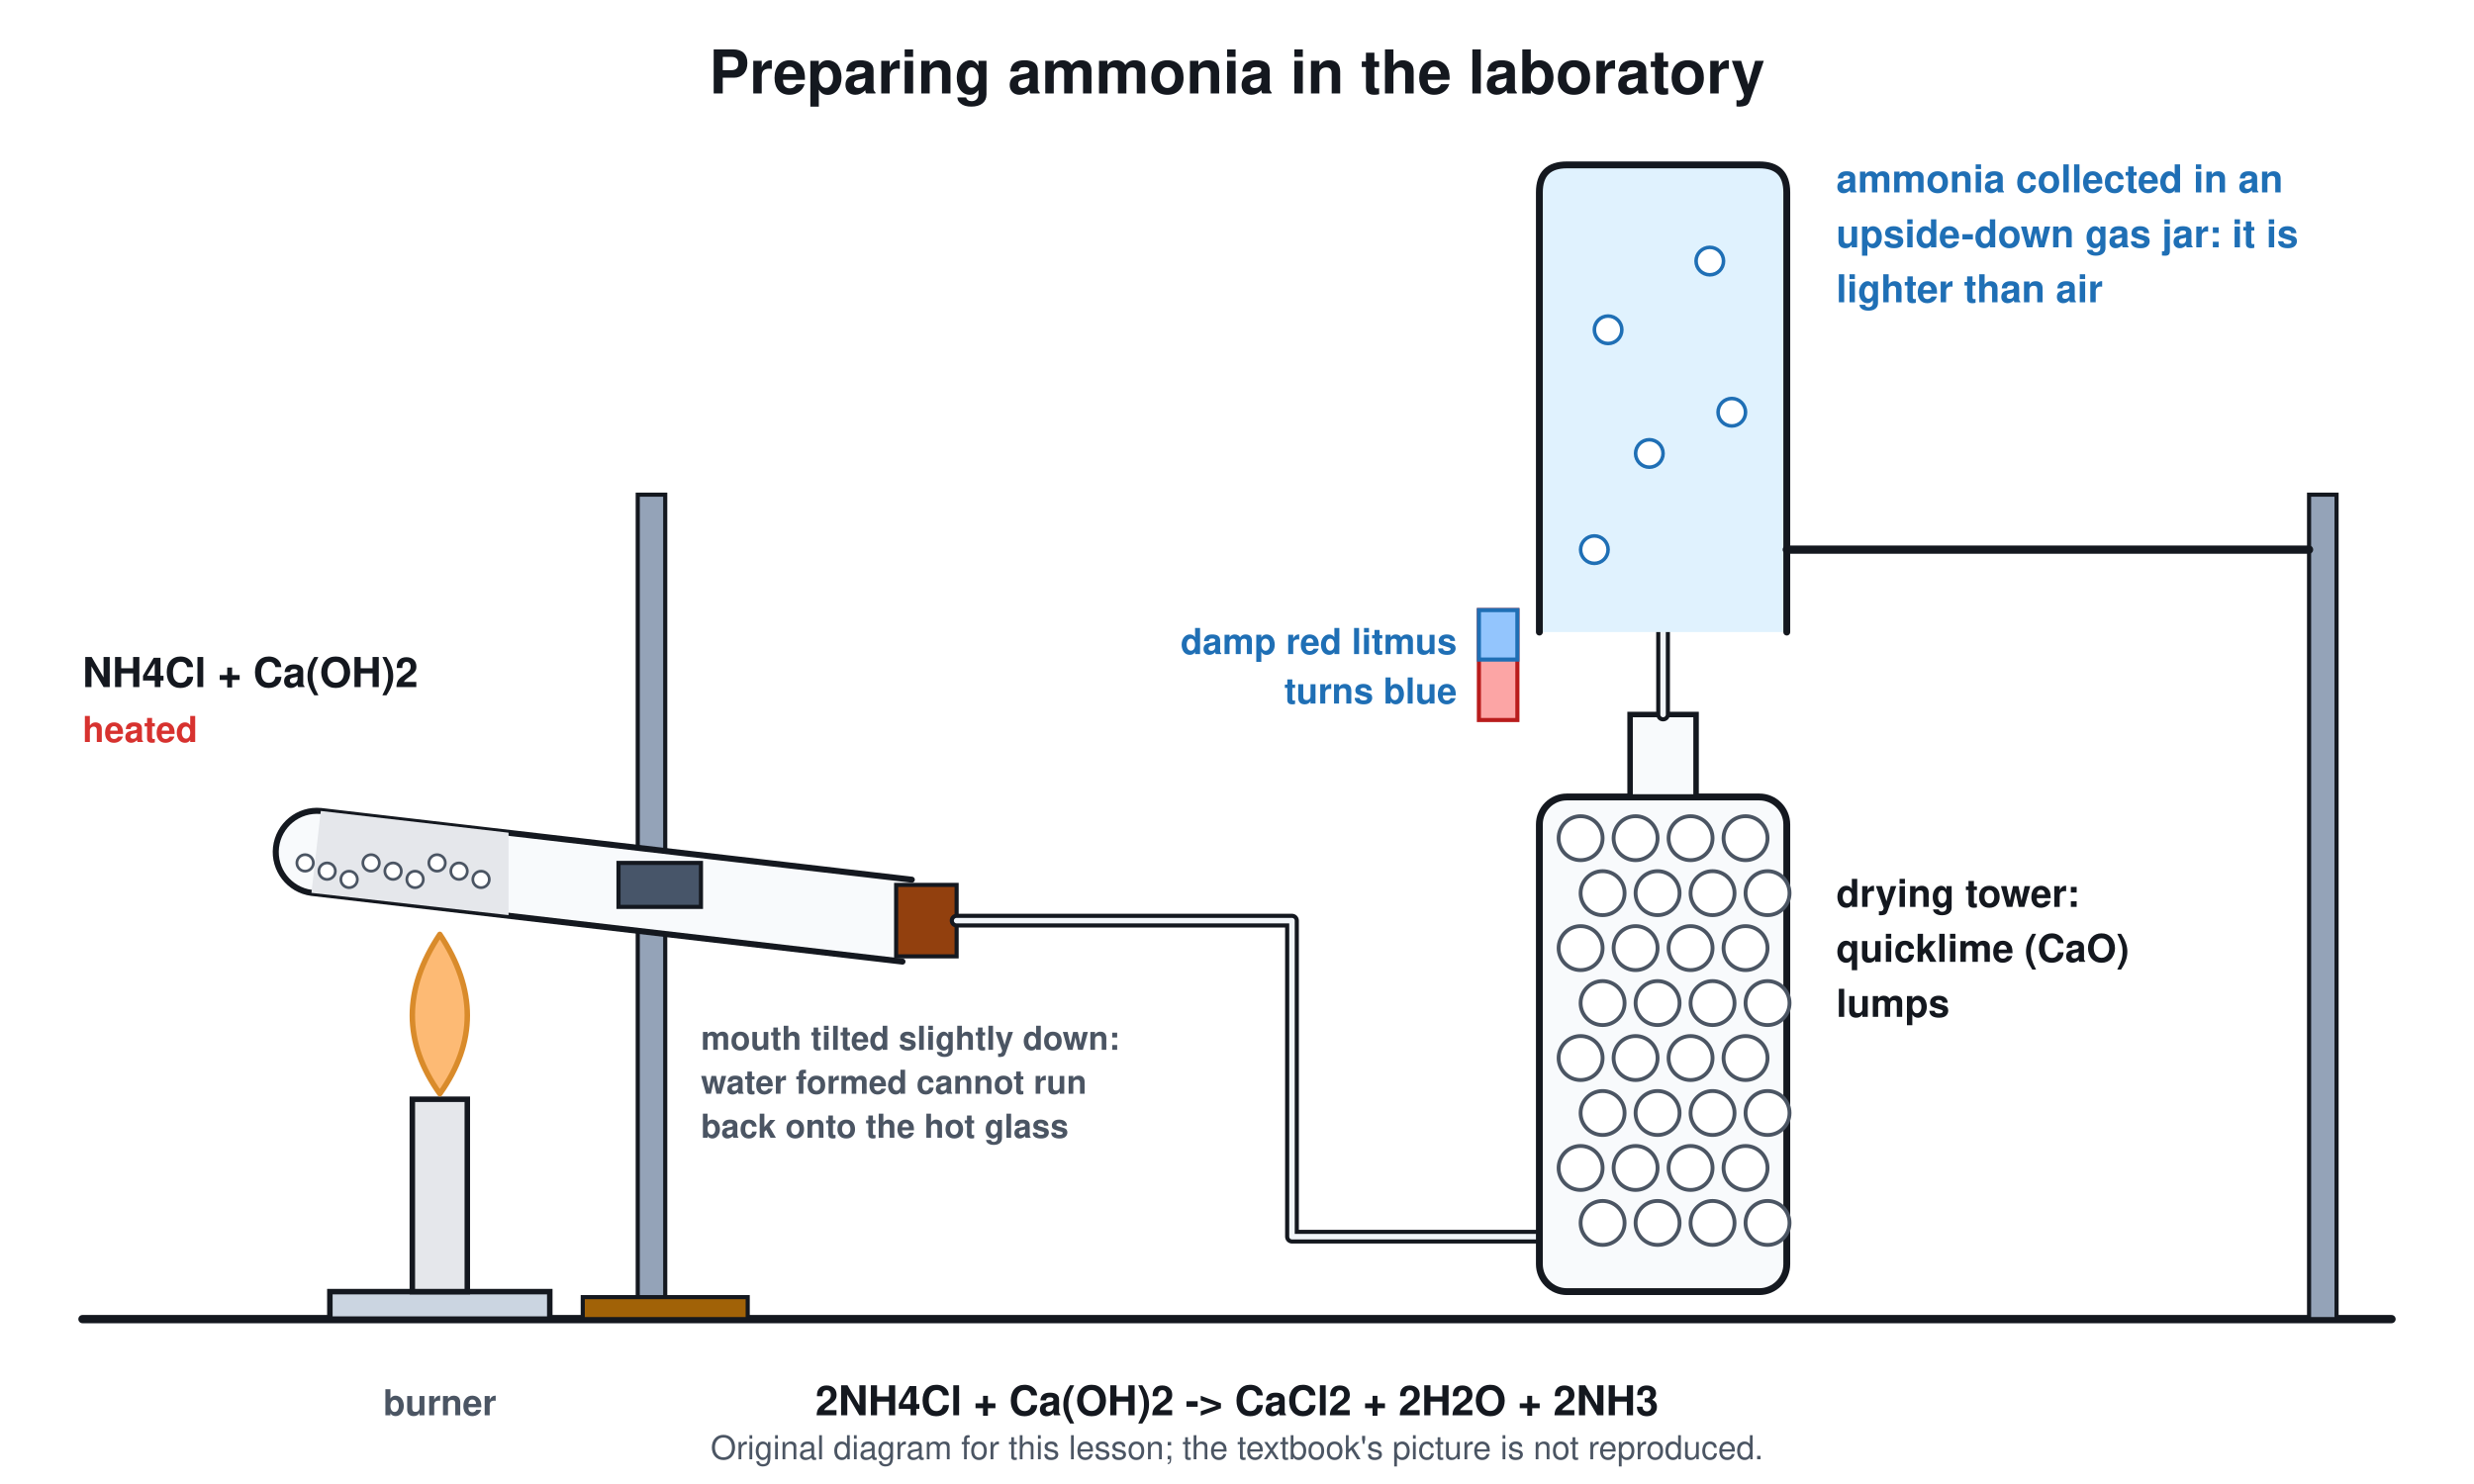
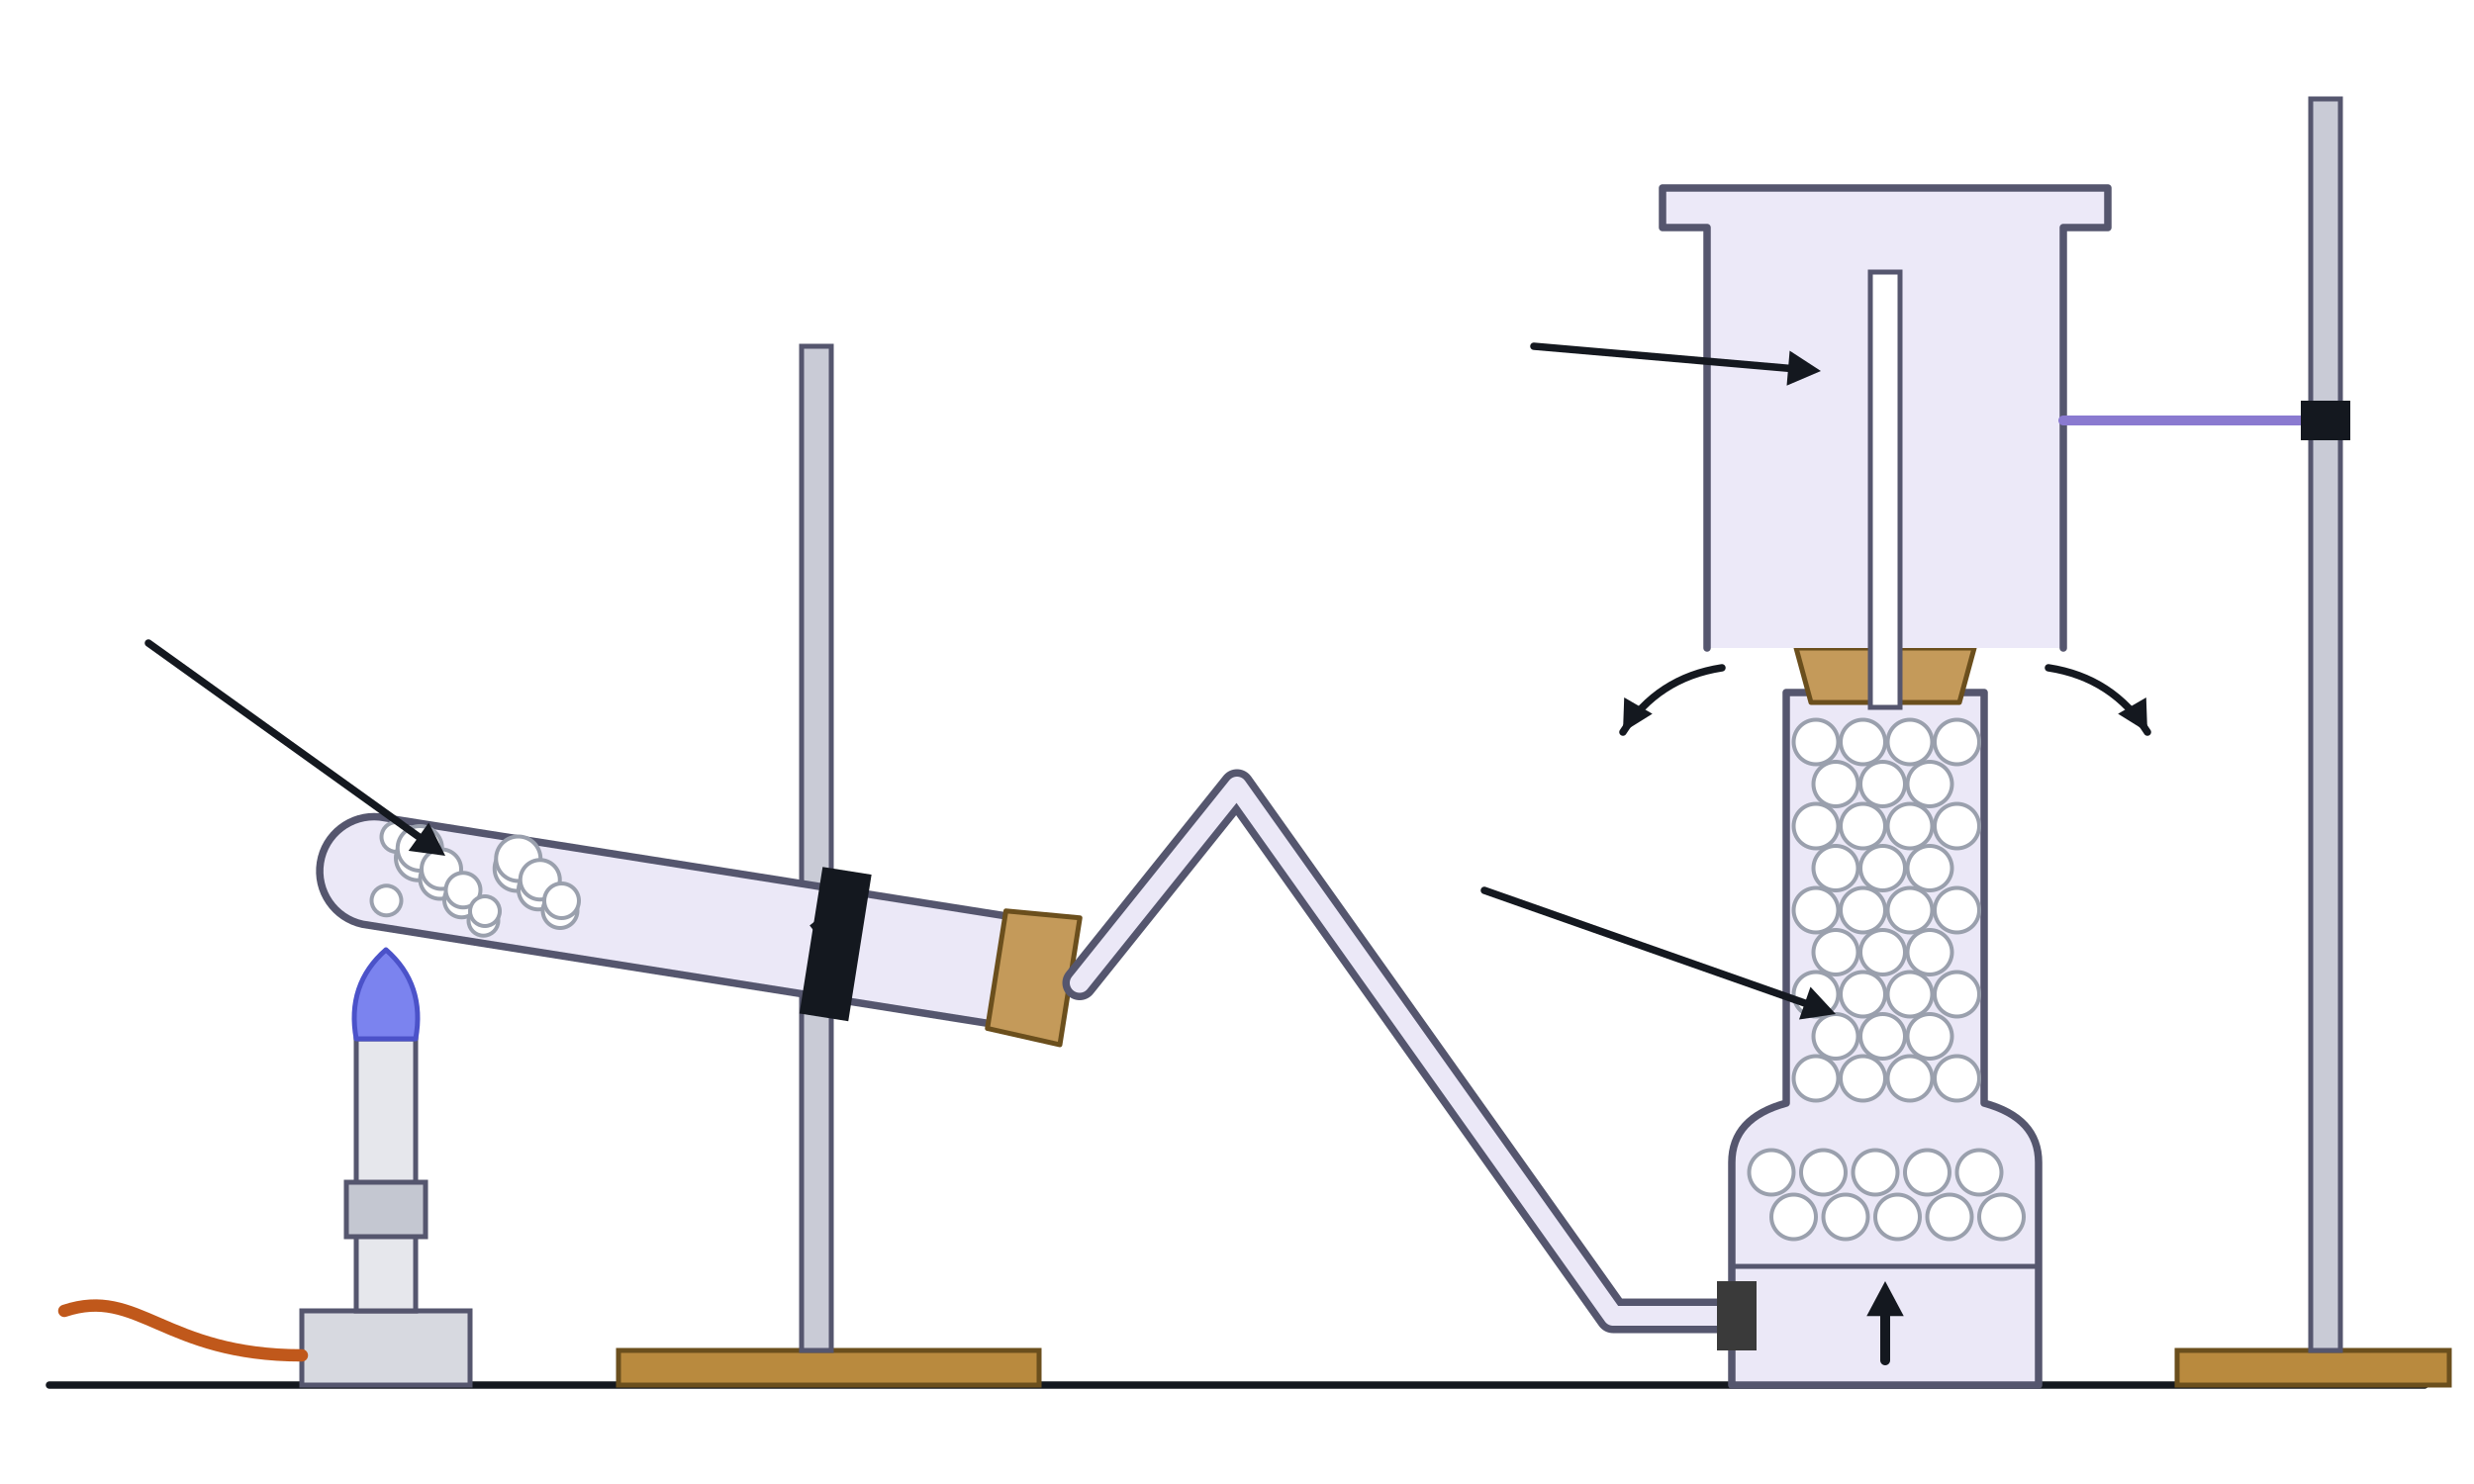
- <svg xmlns="http://www.w3.org/2000/svg" viewBox="0 0 900 540" font-family="Segoe UI, Helvetica, Arial, sans-serif">
-   <rect width="900" height="540" fill="#ffffff" />
-   <text x="450.0" y="34.0" font-size="22" fill="#14181f" text-anchor="middle" font-weight="700">Preparing ammonia in the laboratory</text>
-   <line x1="30.0" y1="480.0" x2="870.0" y2="480.0" stroke="#14181f" stroke-width="3" stroke-linecap="round" />
-   <rect x="120.0" y="470.0" width="80.0" height="10.0" rx="0" stroke="#14181f" stroke-width="2" fill="#cbd5e1" />
-   <rect x="150.0" y="400.0" width="20.0" height="70.0" rx="0" stroke="#14181f" stroke-width="2" fill="#e5e7eb" />
-   <path d="M160 398 Q140 370 160 340 Q180 370 160 398 Z" stroke="#d98b2b" stroke-width="2" fill="#fdba74" stroke-linejoin="round" stroke-linecap="round" />
-   <text x="160.0" y="515.0" font-size="13" fill="#4b5563" text-anchor="middle" font-weight="700">burner</text>
-   <rect x="232.0" y="180.0" width="10.0" height="300.0" rx="0" stroke="#14181f" stroke-width="1.5" fill="#94a3b8" />
-   <rect x="212.0" y="472.0" width="60.0" height="8.0" rx="0" stroke="#14181f" stroke-width="1.5" fill="#a16207" />
-   <path d="M328.3 349.9 L113.3 324.9 A15 15 0 0 1 116.7 295.1 L331.7 320.1" stroke="#14181f" stroke-width="2.2" fill="#f8fafc" stroke-linejoin="round" stroke-linecap="round" />
-   <path d="M113.3 324.9 L185.0 333.0 L185.0 303.0 L116.7 295.1 Z" stroke="none" stroke-width="0" fill="#e5e7eb" stroke-linejoin="round" stroke-linecap="round" />
-   <circle cx="111.0" cy="314.0" r="3.0" stroke="#4b5563" stroke-width="1" fill="#ffffff" />
-   <circle cx="119.0" cy="317.0" r="3.0" stroke="#4b5563" stroke-width="1" fill="#ffffff" />
-   <circle cx="127.0" cy="320.0" r="3.0" stroke="#4b5563" stroke-width="1" fill="#ffffff" />
-   <circle cx="135.0" cy="314.0" r="3.0" stroke="#4b5563" stroke-width="1" fill="#ffffff" />
-   <circle cx="143.0" cy="317.0" r="3.0" stroke="#4b5563" stroke-width="1" fill="#ffffff" />
-   <circle cx="151.0" cy="320.0" r="3.0" stroke="#4b5563" stroke-width="1" fill="#ffffff" />
-   <circle cx="159.0" cy="314.0" r="3.0" stroke="#4b5563" stroke-width="1" fill="#ffffff" />
-   <circle cx="167.0" cy="317.0" r="3.0" stroke="#4b5563" stroke-width="1" fill="#ffffff" />
-   <circle cx="175.0" cy="320.0" r="3.0" stroke="#4b5563" stroke-width="1" fill="#ffffff" />
-   <rect x="326.0" y="322.0" width="22.0" height="26.0" rx="0" stroke="#14181f" stroke-width="1.5" fill="#92400e" />
-   <line x1="232.0" y1="322.0" x2="250.0" y2="322.0" stroke="#14181f" stroke-width="3" stroke-linecap="round" />
-   <rect x="225.0" y="314.0" width="30.0" height="16.0" rx="0" stroke="#14181f" stroke-width="1.5" fill="#475569" />
-   <text x="30.0" y="250.0" font-size="15" fill="#14181f" text-anchor="start" font-weight="700">NH4Cl + Ca(OH)2</text>
-   <text x="30.0" y="270.0" font-size="13" fill="#d7322f" text-anchor="start" font-weight="700">heated</text>
-   <text x="255.0" y="382.0" font-size="12" fill="#4b5563" text-anchor="start" font-weight="700">mouth tilted slightly down:</text>
-   <text x="255.0" y="398.0" font-size="12" fill="#4b5563" text-anchor="start" font-weight="700">water formed cannot run</text>
-   <text x="255.0" y="414.0" font-size="12" fill="#4b5563" text-anchor="start" font-weight="700">back onto the hot glass</text>
-   <path d="M348.0 335.0 L470.0 335.0 L470.0 450.0 L560.0 450.0" stroke="#14181f" stroke-width="5" fill="none" stroke-linejoin="round" stroke-linecap="round" />
-   <path d="M348.0 335.0 L470.0 335.0 L470.0 450.0 L560.0 450.0" stroke="#f1f5f9" stroke-width="2" fill="none" stroke-linejoin="round" stroke-linecap="round" />
-   <rect x="560.0" y="290.0" width="90.0" height="180.0" rx="10" stroke="#14181f" stroke-width="2.5" fill="#f8fafc" />
-   <circle cx="575.0" cy="305.0" r="8.0" stroke="#4b5563" stroke-width="1.4" fill="#ffffff" />
-   <circle cx="595.0" cy="305.0" r="8.0" stroke="#4b5563" stroke-width="1.4" fill="#ffffff" />
-   <circle cx="615.0" cy="305.0" r="8.0" stroke="#4b5563" stroke-width="1.4" fill="#ffffff" />
-   <circle cx="635.0" cy="305.0" r="8.0" stroke="#4b5563" stroke-width="1.4" fill="#ffffff" />
-   <circle cx="583.0" cy="325.0" r="8.0" stroke="#4b5563" stroke-width="1.4" fill="#ffffff" />
-   <circle cx="603.0" cy="325.0" r="8.0" stroke="#4b5563" stroke-width="1.4" fill="#ffffff" />
-   <circle cx="623.0" cy="325.0" r="8.0" stroke="#4b5563" stroke-width="1.4" fill="#ffffff" />
-   <circle cx="643.0" cy="325.0" r="8.0" stroke="#4b5563" stroke-width="1.4" fill="#ffffff" />
-   <circle cx="575.0" cy="345.0" r="8.0" stroke="#4b5563" stroke-width="1.4" fill="#ffffff" />
-   <circle cx="595.0" cy="345.0" r="8.0" stroke="#4b5563" stroke-width="1.4" fill="#ffffff" />
-   <circle cx="615.0" cy="345.0" r="8.0" stroke="#4b5563" stroke-width="1.4" fill="#ffffff" />
-   <circle cx="635.0" cy="345.0" r="8.0" stroke="#4b5563" stroke-width="1.4" fill="#ffffff" />
-   <circle cx="583.0" cy="365.0" r="8.0" stroke="#4b5563" stroke-width="1.4" fill="#ffffff" />
-   <circle cx="603.0" cy="365.0" r="8.0" stroke="#4b5563" stroke-width="1.4" fill="#ffffff" />
-   <circle cx="623.0" cy="365.0" r="8.0" stroke="#4b5563" stroke-width="1.4" fill="#ffffff" />
-   <circle cx="643.0" cy="365.0" r="8.0" stroke="#4b5563" stroke-width="1.4" fill="#ffffff" />
-   <circle cx="575.0" cy="385.0" r="8.0" stroke="#4b5563" stroke-width="1.4" fill="#ffffff" />
-   <circle cx="595.0" cy="385.0" r="8.0" stroke="#4b5563" stroke-width="1.4" fill="#ffffff" />
-   <circle cx="615.0" cy="385.0" r="8.0" stroke="#4b5563" stroke-width="1.4" fill="#ffffff" />
-   <circle cx="635.0" cy="385.0" r="8.0" stroke="#4b5563" stroke-width="1.4" fill="#ffffff" />
-   <circle cx="583.0" cy="405.0" r="8.0" stroke="#4b5563" stroke-width="1.4" fill="#ffffff" />
-   <circle cx="603.0" cy="405.0" r="8.0" stroke="#4b5563" stroke-width="1.4" fill="#ffffff" />
-   <circle cx="623.0" cy="405.0" r="8.0" stroke="#4b5563" stroke-width="1.4" fill="#ffffff" />
-   <circle cx="643.0" cy="405.0" r="8.0" stroke="#4b5563" stroke-width="1.4" fill="#ffffff" />
-   <circle cx="575.0" cy="425.0" r="8.0" stroke="#4b5563" stroke-width="1.4" fill="#ffffff" />
-   <circle cx="595.0" cy="425.0" r="8.0" stroke="#4b5563" stroke-width="1.4" fill="#ffffff" />
-   <circle cx="615.0" cy="425.0" r="8.0" stroke="#4b5563" stroke-width="1.4" fill="#ffffff" />
-   <circle cx="635.0" cy="425.0" r="8.0" stroke="#4b5563" stroke-width="1.4" fill="#ffffff" />
-   <circle cx="583.0" cy="445.0" r="8.0" stroke="#4b5563" stroke-width="1.4" fill="#ffffff" />
-   <circle cx="603.0" cy="445.0" r="8.0" stroke="#4b5563" stroke-width="1.4" fill="#ffffff" />
-   <circle cx="623.0" cy="445.0" r="8.0" stroke="#4b5563" stroke-width="1.4" fill="#ffffff" />
-   <circle cx="643.0" cy="445.0" r="8.0" stroke="#4b5563" stroke-width="1.4" fill="#ffffff" />
-   <rect x="593.0" y="260.0" width="24.0" height="30.0" rx="0" stroke="#14181f" stroke-width="2" fill="#f8fafc" />
-   <line x1="605.0" y1="260.0" x2="605.0" y2="100.0" stroke="#14181f" stroke-width="5" stroke-linecap="round" />
-   <line x1="605.0" y1="260.0" x2="605.0" y2="100.0" stroke="#f1f5f9" stroke-width="2" stroke-linecap="round" />
-   <text x="668.0" y="330.0" font-size="14" fill="#14181f" text-anchor="start" font-weight="700">drying tower:</text>
-   <text x="668.0" y="350.0" font-size="14" fill="#14181f" text-anchor="start" font-weight="700">quicklime (CaO)</text>
-   <text x="668.0" y="370.0" font-size="14" fill="#14181f" text-anchor="start" font-weight="700">lumps</text>
-   <path d="M560 230 L560 70 Q560 60 570 60 L640 60 Q650 60 650 70 L650 230" stroke="#14181f" stroke-width="2.5" fill="#e0f2fe" stroke-linejoin="round" stroke-linecap="round" />
-   <circle cx="585.0" cy="120.0" r="5.0" stroke="#1f6fb5" stroke-width="1.3" fill="#ffffff" />
-   <circle cx="622.0" cy="95.0" r="5.0" stroke="#1f6fb5" stroke-width="1.3" fill="#ffffff" />
-   <circle cx="600.0" cy="165.0" r="5.0" stroke="#1f6fb5" stroke-width="1.3" fill="#ffffff" />
-   <circle cx="630.0" cy="150.0" r="5.0" stroke="#1f6fb5" stroke-width="1.3" fill="#ffffff" />
-   <circle cx="580.0" cy="200.0" r="5.0" stroke="#1f6fb5" stroke-width="1.3" fill="#ffffff" />
-   <rect x="840.0" y="180.0" width="10.0" height="300.0" rx="0" stroke="#14181f" stroke-width="1.5" fill="#94a3b8" />
-   <line x1="650.0" y1="200.0" x2="840.0" y2="200.0" stroke="#14181f" stroke-width="3" stroke-linecap="round" />
-   <rect x="538.0" y="222.0" width="14.0" height="40.0" rx="0" stroke="#b91c1c" stroke-width="1.5" fill="#fca5a5" />
-   <rect x="538.0" y="222.0" width="14.0" height="18.0" rx="0" stroke="#1f6fb5" stroke-width="1.5" fill="#93c5fd" />
-   <text x="668.0" y="70.0" font-size="14" fill="#1f6fb5" text-anchor="start" font-weight="700">ammonia collected in an</text>
-   <text x="668.0" y="90.0" font-size="14" fill="#1f6fb5" text-anchor="start" font-weight="700">upside-down gas jar: it is</text>
-   <text x="668.0" y="110.0" font-size="14" fill="#1f6fb5" text-anchor="start" font-weight="700">lighter than air</text>
-   <text x="530.0" y="238.0" font-size="13" fill="#1f6fb5" text-anchor="end" font-weight="700">damp red litmus</text>
-   <text x="530.0" y="256.0" font-size="13" fill="#1f6fb5" text-anchor="end" font-weight="700">turns blue</text>
-   <text x="450.0" y="515.0" font-size="15" fill="#14181f" text-anchor="middle" font-weight="700">2NH4Cl + Ca(OH)2 -&gt; CaCl2 + 2H2O + 2NH3</text>
-   <text x="450.0" y="531" font-size="12" fill="#4b5563" text-anchor="middle">Original diagram for this lesson; the textbook's picture is not reproduced.</text>
+ <svg xmlns="http://www.w3.org/2000/svg" viewBox="0 0 1000 600" font-family="Arial, Helvetica, sans-serif">
+   <rect width="1000" height="600" fill="#ffffff" />
+   <line x1="20.0" y1="560.0" x2="980.0" y2="560.0" stroke="#14181f" stroke-width="3" stroke-linecap="round" />
+   <rect x="250.0" y="546.0" width="170.0" height="14.0" rx="0" stroke="#6b4f1d" stroke-width="2" fill="#b98a3e" />
+   <rect x="324.0" y="140.0" width="12.0" height="406.0" rx="0" stroke="#55566e" stroke-width="2" fill="#c9cbd6" />
+   <path d="M403.4 414.4 L146.6 373.7 A22.0 22.0 0 0 1 153.4 330.3 L410.2 370.9" stroke="#55566e" stroke-width="3" fill="#ebe8f7" stroke-linejoin="round" stroke-linecap="round" />
+   <circle cx="160.2" cy="338.4" r="6.0" stroke="#9aa0ad" stroke-width="1.6" fill="#ffffff" />
+   <circle cx="169.0" cy="346.9" r="9.0" stroke="#9aa0ad" stroke-width="1.6" fill="#ffffff" />
+   <circle cx="177.8" cy="355.4" r="8.0" stroke="#9aa0ad" stroke-width="1.6" fill="#ffffff" />
+   <circle cx="186.6" cy="363.9" r="7.0" stroke="#9aa0ad" stroke-width="1.6" fill="#ffffff" />
+   <circle cx="195.4" cy="372.3" r="6.0" stroke="#9aa0ad" stroke-width="1.6" fill="#ffffff" />
+   <circle cx="208.9" cy="351.2" r="9.0" stroke="#9aa0ad" stroke-width="1.6" fill="#ffffff" />
+   <circle cx="217.6" cy="359.7" r="8.0" stroke="#9aa0ad" stroke-width="1.6" fill="#ffffff" />
+   <circle cx="226.4" cy="368.2" r="7.0" stroke="#9aa0ad" stroke-width="1.6" fill="#ffffff" />
+   <circle cx="156.2" cy="364.1" r="6.0" stroke="#9aa0ad" stroke-width="1.6" fill="#ffffff" />
+   <circle cx="169.7" cy="343.0" r="9.0" stroke="#9aa0ad" stroke-width="1.6" fill="#ffffff" />
+   <circle cx="178.4" cy="351.4" r="8.0" stroke="#9aa0ad" stroke-width="1.6" fill="#ffffff" />
+   <circle cx="187.2" cy="359.9" r="7.0" stroke="#9aa0ad" stroke-width="1.6" fill="#ffffff" />
+   <circle cx="196.0" cy="368.4" r="6.0" stroke="#9aa0ad" stroke-width="1.6" fill="#ffffff" />
+   <circle cx="209.5" cy="347.2" r="9.0" stroke="#9aa0ad" stroke-width="1.6" fill="#ffffff" />
+   <circle cx="218.3" cy="355.7" r="8.0" stroke="#9aa0ad" stroke-width="1.6" fill="#ffffff" />
+   <circle cx="227.0" cy="364.2" r="7.0" stroke="#9aa0ad" stroke-width="1.6" fill="#ffffff" />
+   <path d="M399.1 415.8 L428.4 422.4 L436.5 371.1 L406.6 368.3 Z" stroke="#6b4f1d" stroke-width="2" fill="#c49a5a" stroke-linejoin="round" stroke-linecap="round" />
+   <line x1="330.0" y1="372.0" x2="337.7" y2="381.7" stroke="#14181f" stroke-width="7" stroke-linecap="butt" />
+   <rect x="327.7" y="351.7" width="20.0" height="60.0" rx="0" stroke="#14181f" stroke-width="0" fill="#14181f" transform="rotate(9.0 337.7 381.7)" />
+   <rect x="122.0" y="530.0" width="68.0" height="30.0" rx="0" stroke="#55566e" stroke-width="2" fill="#d7d9e0" />
+   <rect x="144.0" y="420.0" width="24.0" height="110.0" rx="0" stroke="#55566e" stroke-width="2" fill="#e6e7ec" />
+   <rect x="140.0" y="478.0" width="32.0" height="22.0" rx="0" stroke="#55566e" stroke-width="2" fill="#c4c7d1" />
+   <path d="M144 420 Q140 398 156 384 Q172 398 168 420 Z" stroke="#4b52c9" stroke-width="2" fill="#7b83ef" stroke-linejoin="round" stroke-linecap="round" />
+   <path d="M122 548 C66 548 56 520 26 530" stroke="#c0581b" stroke-width="5" fill="none" stroke-linejoin="round" stroke-linecap="round" />
+   <path d="M436.4 397.4 L500 318 L652 532 L712 532" stroke="#55566e" stroke-width="14" fill="none" stroke-linejoin="round" stroke-linecap="round" />
+   <path d="M436.4 397.4 L500 318 L652 532 L712 532" stroke="#ebe8f7" stroke-width="8" fill="none" stroke-linejoin="round" stroke-linecap="round" />
+   <path d="M700 560 L700 470 Q700 452 722 446 L722 280 L802 280 L802 446 Q824 452 824 470 L824 560 Z" stroke="#55566e" stroke-width="3" fill="#ebe8f7" stroke-linejoin="round" stroke-linecap="round" />
+   <rect x="694.0" y="518.0" width="16.0" height="28.0" rx="0" stroke="#14181f" stroke-width="0" fill="#3a3a3a" />
+   <circle cx="734.0" cy="300.0" r="9.0" stroke="#9aa0ad" stroke-width="1.6" fill="#ffffff" />
+   <circle cx="753.0" cy="300.0" r="9.0" stroke="#9aa0ad" stroke-width="1.6" fill="#ffffff" />
+   <circle cx="772.0" cy="300.0" r="9.0" stroke="#9aa0ad" stroke-width="1.6" fill="#ffffff" />
+   <circle cx="791.0" cy="300.0" r="9.0" stroke="#9aa0ad" stroke-width="1.6" fill="#ffffff" />
+   <circle cx="742.0" cy="317.0" r="9.0" stroke="#9aa0ad" stroke-width="1.6" fill="#ffffff" />
+   <circle cx="761.0" cy="317.0" r="9.0" stroke="#9aa0ad" stroke-width="1.6" fill="#ffffff" />
+   <circle cx="780.0" cy="317.0" r="9.0" stroke="#9aa0ad" stroke-width="1.6" fill="#ffffff" />
+   <circle cx="734.0" cy="334.0" r="9.0" stroke="#9aa0ad" stroke-width="1.6" fill="#ffffff" />
+   <circle cx="753.0" cy="334.0" r="9.0" stroke="#9aa0ad" stroke-width="1.6" fill="#ffffff" />
+   <circle cx="772.0" cy="334.0" r="9.0" stroke="#9aa0ad" stroke-width="1.6" fill="#ffffff" />
+   <circle cx="791.0" cy="334.0" r="9.0" stroke="#9aa0ad" stroke-width="1.6" fill="#ffffff" />
+   <circle cx="742.0" cy="351.0" r="9.0" stroke="#9aa0ad" stroke-width="1.6" fill="#ffffff" />
+   <circle cx="761.0" cy="351.0" r="9.0" stroke="#9aa0ad" stroke-width="1.6" fill="#ffffff" />
+   <circle cx="780.0" cy="351.0" r="9.0" stroke="#9aa0ad" stroke-width="1.6" fill="#ffffff" />
+   <circle cx="734.0" cy="368.0" r="9.0" stroke="#9aa0ad" stroke-width="1.6" fill="#ffffff" />
+   <circle cx="753.0" cy="368.0" r="9.0" stroke="#9aa0ad" stroke-width="1.6" fill="#ffffff" />
+   <circle cx="772.0" cy="368.0" r="9.0" stroke="#9aa0ad" stroke-width="1.6" fill="#ffffff" />
+   <circle cx="791.0" cy="368.0" r="9.0" stroke="#9aa0ad" stroke-width="1.6" fill="#ffffff" />
+   <circle cx="742.0" cy="385.0" r="9.0" stroke="#9aa0ad" stroke-width="1.6" fill="#ffffff" />
+   <circle cx="761.0" cy="385.0" r="9.0" stroke="#9aa0ad" stroke-width="1.6" fill="#ffffff" />
+   <circle cx="780.0" cy="385.0" r="9.0" stroke="#9aa0ad" stroke-width="1.6" fill="#ffffff" />
+   <circle cx="734.0" cy="402.0" r="9.0" stroke="#9aa0ad" stroke-width="1.6" fill="#ffffff" />
+   <circle cx="753.0" cy="402.0" r="9.0" stroke="#9aa0ad" stroke-width="1.6" fill="#ffffff" />
+   <circle cx="772.0" cy="402.0" r="9.0" stroke="#9aa0ad" stroke-width="1.6" fill="#ffffff" />
+   <circle cx="791.0" cy="402.0" r="9.0" stroke="#9aa0ad" stroke-width="1.6" fill="#ffffff" />
+   <circle cx="742.0" cy="419.0" r="9.0" stroke="#9aa0ad" stroke-width="1.6" fill="#ffffff" />
+   <circle cx="761.0" cy="419.0" r="9.0" stroke="#9aa0ad" stroke-width="1.6" fill="#ffffff" />
+   <circle cx="780.0" cy="419.0" r="9.0" stroke="#9aa0ad" stroke-width="1.6" fill="#ffffff" />
+   <circle cx="734.0" cy="436.0" r="9.0" stroke="#9aa0ad" stroke-width="1.6" fill="#ffffff" />
+   <circle cx="753.0" cy="436.0" r="9.0" stroke="#9aa0ad" stroke-width="1.6" fill="#ffffff" />
+   <circle cx="772.0" cy="436.0" r="9.0" stroke="#9aa0ad" stroke-width="1.6" fill="#ffffff" />
+   <circle cx="791.0" cy="436.0" r="9.0" stroke="#9aa0ad" stroke-width="1.6" fill="#ffffff" />
+   <circle cx="716.0" cy="474.0" r="9.0" stroke="#9aa0ad" stroke-width="1.6" fill="#ffffff" />
+   <circle cx="737.0" cy="474.0" r="9.0" stroke="#9aa0ad" stroke-width="1.6" fill="#ffffff" />
+   <circle cx="758.0" cy="474.0" r="9.0" stroke="#9aa0ad" stroke-width="1.6" fill="#ffffff" />
+   <circle cx="779.0" cy="474.0" r="9.0" stroke="#9aa0ad" stroke-width="1.6" fill="#ffffff" />
+   <circle cx="800.0" cy="474.0" r="9.0" stroke="#9aa0ad" stroke-width="1.6" fill="#ffffff" />
+   <circle cx="725.0" cy="492.0" r="9.0" stroke="#9aa0ad" stroke-width="1.6" fill="#ffffff" />
+   <circle cx="746.0" cy="492.0" r="9.0" stroke="#9aa0ad" stroke-width="1.6" fill="#ffffff" />
+   <circle cx="767.0" cy="492.0" r="9.0" stroke="#9aa0ad" stroke-width="1.6" fill="#ffffff" />
+   <circle cx="788.0" cy="492.0" r="9.0" stroke="#9aa0ad" stroke-width="1.6" fill="#ffffff" />
+   <circle cx="809.0" cy="492.0" r="9.0" stroke="#9aa0ad" stroke-width="1.6" fill="#ffffff" />
+   <line x1="700.0" y1="512.0" x2="824.0" y2="512.0" stroke="#55566e" stroke-width="2" stroke-linecap="round" />
+   <line x1="762.0" y1="550.0" x2="762.0" y2="530.8" stroke="#14181f" stroke-width="4" stroke-linecap="round" />
+   <path d="M762.0 518.0 L769.5 532.1 L754.5 532.1 Z" fill="#14181f" />
+   <path d="M726.0 262.0 L798.0 262.0 L792.0 284.0 L732.0 284.0 Z" stroke="#6b4f1d" stroke-width="2" fill="#c49a5a" stroke-linejoin="round" stroke-linecap="round" />
+   <path d="M690 262 L690 92 L672 92 L672 76 L852 76 L852 92 L834 92 L834 262" stroke="#55566e" stroke-width="3" fill="#ece9f8" stroke-linejoin="round" stroke-linecap="round" />
+   <rect x="756.0" y="110.0" width="12.0" height="176.0" rx="0" stroke="#55566e" stroke-width="2" fill="#ffffff" />
+   <path d="M696 270 Q670 274 656 296" stroke="#14181f" stroke-width="3" fill="none" stroke-linejoin="round" stroke-linecap="round" />
+   <path d="M656.0 296.0 L656.5 282.0 L667.9 288.6 Z" fill="#14181f" />
+   <path d="M828 270 Q854 274 868 296" stroke="#14181f" stroke-width="3" fill="none" stroke-linejoin="round" stroke-linecap="round" />
+   <path d="M868.0 296.0 L856.1 288.6 L867.5 282.0 Z" fill="#14181f" />
+   <rect x="880.0" y="546.0" width="110.0" height="14.0" rx="0" stroke="#6b4f1d" stroke-width="2" fill="#b98a3e" />
+   <rect x="934.0" y="40.0" width="12.0" height="506.0" rx="0" stroke="#55566e" stroke-width="2" fill="#c9cbd6" />
+   <line x1="834.0" y1="170.0" x2="940.0" y2="170.0" stroke="#8a7ad0" stroke-width="4" stroke-linecap="round" />
+   <rect x="930.0" y="162.0" width="20.0" height="16.0" rx="0" stroke="#14181f" stroke-width="0" fill="#14181f" />
+   <line x1="60.0" y1="260.0" x2="170.2" y2="339.0" stroke="#14181f" stroke-width="3" stroke-linecap="round" />
+   <path d="M180.0 346.0 L165.1 344.0 L173.3 332.6 Z" fill="#14181f" />
+   <line x1="620.0" y1="140.0" x2="724.0" y2="149.0" stroke="#14181f" stroke-width="3" stroke-linecap="round" />
+   <path d="M736.0 150.0 L722.2 155.9 L723.4 141.8 Z" fill="#14181f" />
+   <line x1="600.0" y1="360.0" x2="730.7" y2="406.0" stroke="#14181f" stroke-width="3" stroke-linecap="round" />
+   <path d="M742.0 410.0 L727.2 412.2 L731.8 399.0 Z" fill="#14181f" />
</svg>
